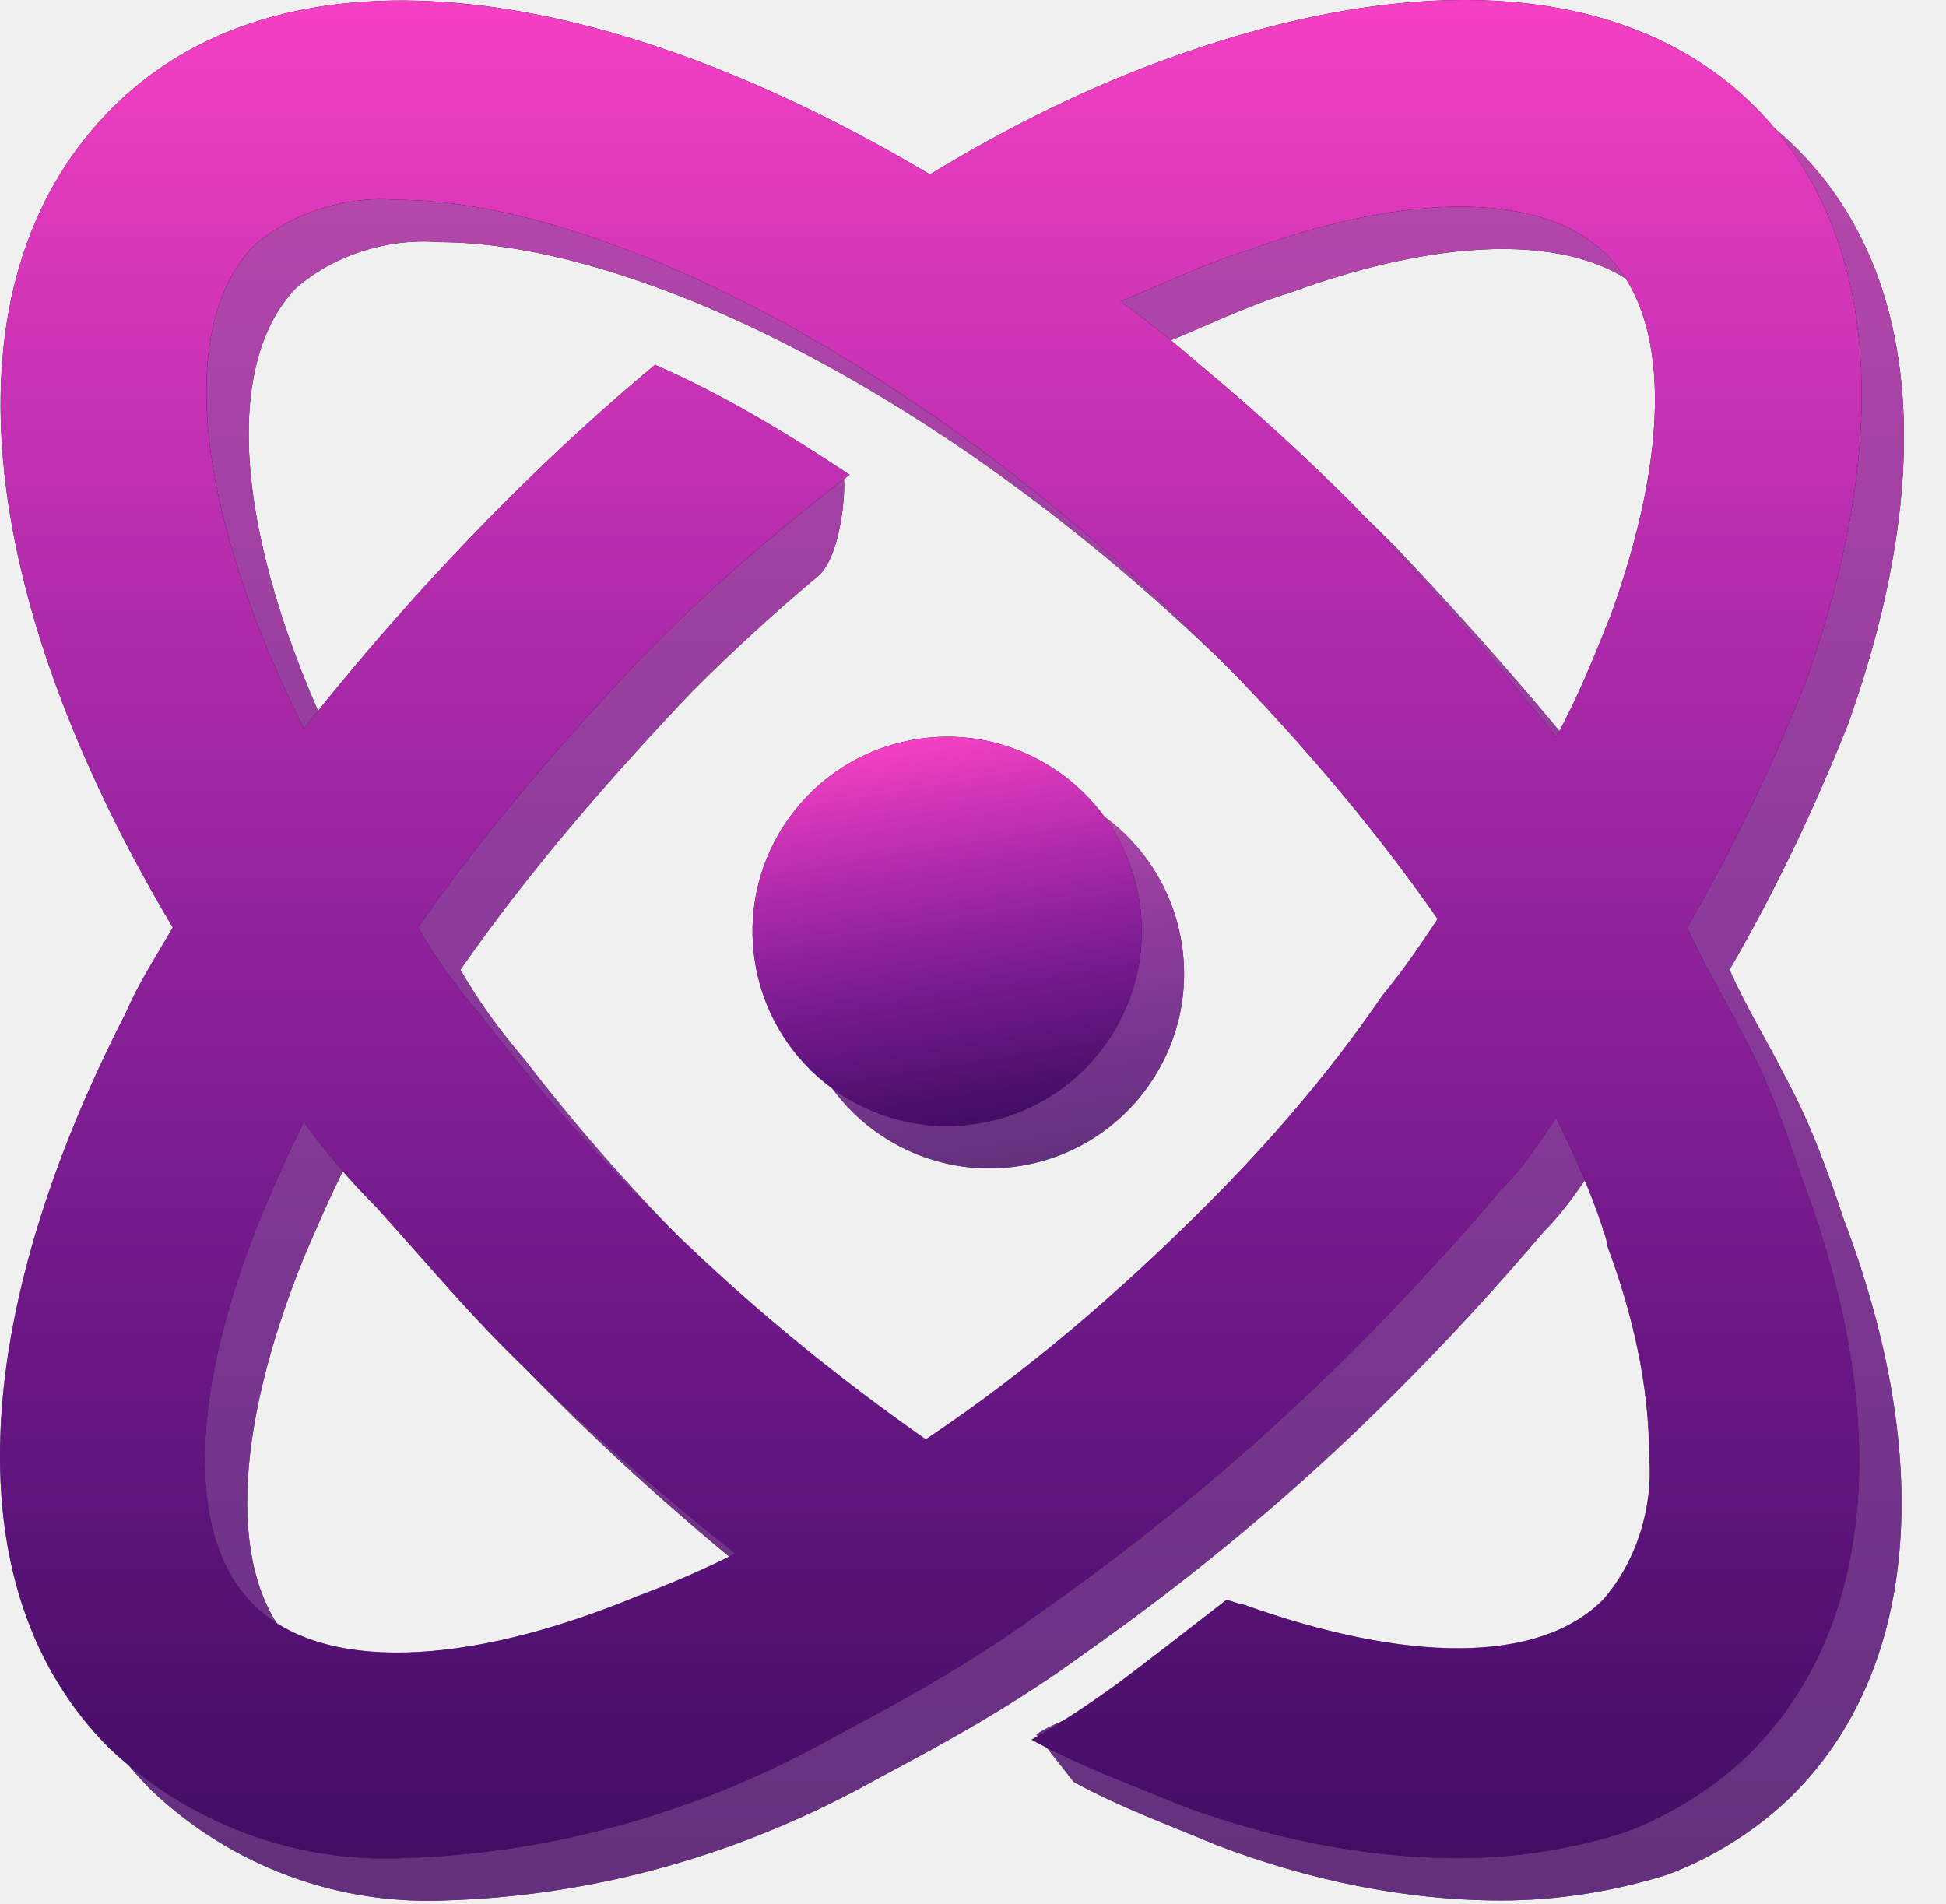
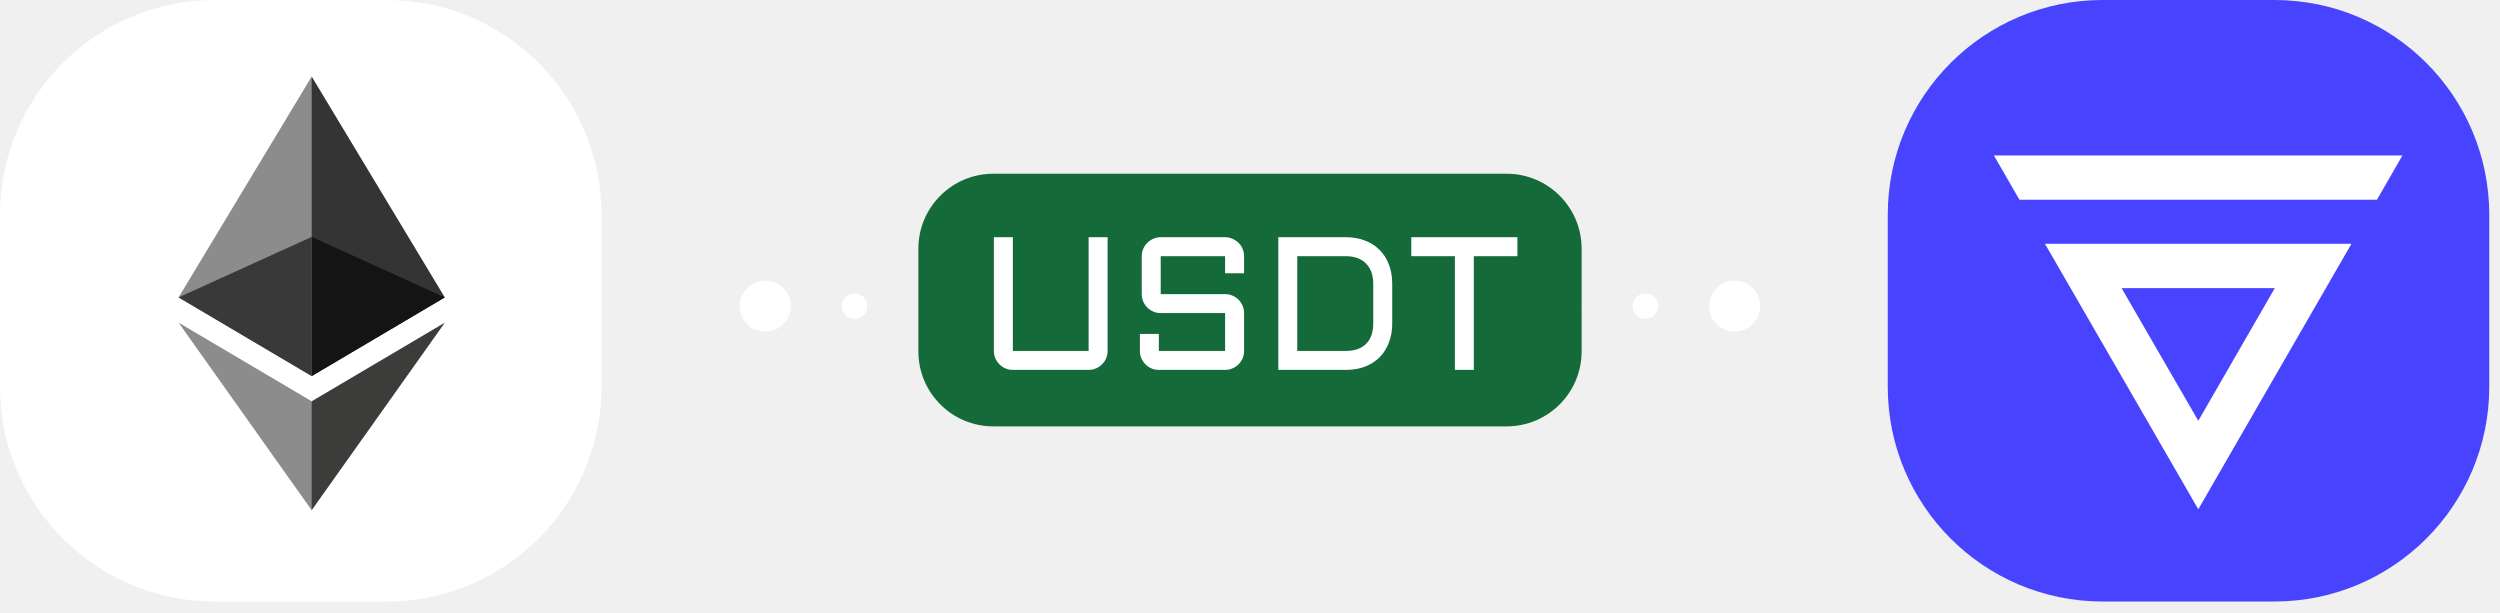
- <svg xmlns="http://www.w3.org/2000/svg" width="46" height="45" viewBox="0 0 46 45" fill="none">
-   <path d="M42.183 25.423C41.783 24.623 41.283 23.823 40.883 22.923C41.983 21.023 42.883 19.123 43.683 17.123C45.783 11.223 45.383 6.423 42.483 3.523C39.583 0.623 34.683 0.223 28.783 2.323C26.783 3.023 24.783 4.023 22.983 5.123C15.083 0.423 7.583 -0.477 3.583 3.623C-0.417 7.723 0.383 15.023 5.083 22.923C4.683 23.623 4.283 24.223 3.983 24.923C0.283 32.123 -0.117 38.623 3.583 42.323C5.483 44.123 7.983 45.023 10.483 44.923C14.083 44.823 17.583 43.823 20.783 42.023C22.483 41.123 24.083 40.223 25.583 39.123C28.283 37.223 30.683 35.223 32.983 32.923C34.183 31.723 35.383 30.423 36.483 29.123C36.983 28.623 37.383 28.023 37.783 27.423C38.183 28.223 38.583 29.123 38.883 30.023C38.883 30.123 38.983 30.223 38.983 30.423C39.583 32.023 39.983 33.723 39.983 35.423C40.083 36.623 39.683 37.923 38.883 38.823C37.383 40.323 34.283 40.323 30.383 38.923C30.283 38.923 30.083 38.823 29.983 38.823C29.083 39.523 25.3 40.4 24.5 41L25.383 42.123C26.483 42.723 27.583 43.123 28.783 43.623C30.883 44.423 33.183 44.923 35.483 44.923C36.783 44.923 38.083 44.723 39.383 44.323C40.483 43.923 41.583 43.223 42.383 42.423C45.283 39.523 45.783 34.623 43.583 28.823C43.183 27.623 42.783 26.523 42.183 25.423ZM30.483 6.923C34.283 5.523 37.483 5.523 38.983 7.023C40.483 8.523 40.483 11.623 39.083 15.523C38.683 16.523 38.283 17.523 37.783 18.423C36.283 16.523 34.683 14.723 32.983 12.923C31.883 11.823 30.683 10.723 29.483 9.723C28.783 9.123 28.183 8.623 27.483 8.123C28.483 7.723 29.483 7.223 30.483 6.923ZM6.983 38.923C5.383 37.323 5.483 33.923 7.183 29.723C7.483 29.023 7.783 28.323 8.183 27.523C8.683 28.223 9.283 28.923 9.883 29.523C10.883 30.623 11.883 31.823 12.983 32.923C14.683 34.623 16.483 36.223 18.383 37.723C17.583 38.123 16.883 38.423 16.083 38.723C11.983 40.423 8.583 40.523 6.983 38.923ZM29.483 29.523C27.483 31.523 25.283 33.423 22.883 35.023C18.883 32.223 15.383 28.923 12.383 25.023C11.783 24.323 11.283 23.623 10.883 22.923C12.483 20.623 14.383 18.423 16.383 16.323C17.349 15.357 18.314 14.475 19.333 13.622C19.897 13.149 20 11.5 19.94 11.279C18.44 10.279 18.083 10.323 16.483 9.623C15.283 10.623 14.083 11.723 12.983 12.823C11.283 14.523 9.683 16.323 8.183 18.223C5.583 13.023 5.183 8.723 6.983 6.823C7.883 6.023 9.183 5.623 10.383 5.723C14.983 5.723 22.583 9.323 29.483 16.223C31.483 18.223 33.383 20.423 34.983 22.723C34.583 23.323 34.183 23.923 33.683 24.523C32.383 26.423 30.983 28.023 29.483 29.523Z" fill="black" />
-   <path d="M42.183 25.423C41.783 24.623 41.283 23.823 40.883 22.923C41.983 21.023 42.883 19.123 43.683 17.123C45.783 11.223 45.383 6.423 42.483 3.523C39.583 0.623 34.683 0.223 28.783 2.323C26.783 3.023 24.783 4.023 22.983 5.123C15.083 0.423 7.583 -0.477 3.583 3.623C-0.417 7.723 0.383 15.023 5.083 22.923C4.683 23.623 4.283 24.223 3.983 24.923C0.283 32.123 -0.117 38.623 3.583 42.323C5.483 44.123 7.983 45.023 10.483 44.923C14.083 44.823 17.583 43.823 20.783 42.023C22.483 41.123 24.083 40.223 25.583 39.123C28.283 37.223 30.683 35.223 32.983 32.923C34.183 31.723 35.383 30.423 36.483 29.123C36.983 28.623 37.383 28.023 37.783 27.423C38.183 28.223 38.583 29.123 38.883 30.023C38.883 30.123 38.983 30.223 38.983 30.423C39.583 32.023 39.983 33.723 39.983 35.423C40.083 36.623 39.683 37.923 38.883 38.823C37.383 40.323 34.283 40.323 30.383 38.923C30.283 38.923 30.083 38.823 29.983 38.823C29.083 39.523 25.3 40.4 24.5 41L25.383 42.123C26.483 42.723 27.583 43.123 28.783 43.623C30.883 44.423 33.183 44.923 35.483 44.923C36.783 44.923 38.083 44.723 39.383 44.323C40.483 43.923 41.583 43.223 42.383 42.423C45.283 39.523 45.783 34.623 43.583 28.823C43.183 27.623 42.783 26.523 42.183 25.423ZM30.483 6.923C34.283 5.523 37.483 5.523 38.983 7.023C40.483 8.523 40.483 11.623 39.083 15.523C38.683 16.523 38.283 17.523 37.783 18.423C36.283 16.523 34.683 14.723 32.983 12.923C31.883 11.823 30.683 10.723 29.483 9.723C28.783 9.123 28.183 8.623 27.483 8.123C28.483 7.723 29.483 7.223 30.483 6.923ZM6.983 38.923C5.383 37.323 5.483 33.923 7.183 29.723C7.483 29.023 7.783 28.323 8.183 27.523C8.683 28.223 9.283 28.923 9.883 29.523C10.883 30.623 11.883 31.823 12.983 32.923C14.683 34.623 16.483 36.223 18.383 37.723C17.583 38.123 16.883 38.423 16.083 38.723C11.983 40.423 8.583 40.523 6.983 38.923ZM29.483 29.523C27.483 31.523 25.283 33.423 22.883 35.023C18.883 32.223 15.383 28.923 12.383 25.023C11.783 24.323 11.283 23.623 10.883 22.923C12.483 20.623 14.383 18.423 16.383 16.323C17.349 15.357 18.314 14.475 19.333 13.622C19.897 13.149 20 11.5 19.94 11.279C18.44 10.279 18.083 10.323 16.483 9.623C15.283 10.623 14.083 11.723 12.983 12.823C11.283 14.523 9.683 16.323 8.183 18.223C5.583 13.023 5.183 8.723 6.983 6.823C7.883 6.023 9.183 5.623 10.383 5.723C14.983 5.723 22.583 9.323 29.483 16.223C31.483 18.223 33.383 20.423 34.983 22.723C34.583 23.323 34.183 23.923 33.683 24.523C32.383 26.423 30.983 28.023 29.483 29.523Z" fill="url(#paint0_linear_200_2)" />
-   <path d="M42.183 25.423C41.783 24.623 41.283 23.823 40.883 22.923C41.983 21.023 42.883 19.123 43.683 17.123C45.783 11.223 45.383 6.423 42.483 3.523C39.583 0.623 34.683 0.223 28.783 2.323C26.783 3.023 24.783 4.023 22.983 5.123C15.083 0.423 7.583 -0.477 3.583 3.623C-0.417 7.723 0.383 15.023 5.083 22.923C4.683 23.623 4.283 24.223 3.983 24.923C0.283 32.123 -0.117 38.623 3.583 42.323C5.483 44.123 7.983 45.023 10.483 44.923C14.083 44.823 17.583 43.823 20.783 42.023C22.483 41.123 24.083 40.223 25.583 39.123C28.283 37.223 30.683 35.223 32.983 32.923C34.183 31.723 35.383 30.423 36.483 29.123C36.983 28.623 37.383 28.023 37.783 27.423C38.183 28.223 38.583 29.123 38.883 30.023C38.883 30.123 38.983 30.223 38.983 30.423C39.583 32.023 39.983 33.723 39.983 35.423C40.083 36.623 39.683 37.923 38.883 38.823C37.383 40.323 34.283 40.323 30.383 38.923C30.283 38.923 30.083 38.823 29.983 38.823C29.083 39.523 25.3 40.4 24.5 41L25.383 42.123C26.483 42.723 27.583 43.123 28.783 43.623C30.883 44.423 33.183 44.923 35.483 44.923C36.783 44.923 38.083 44.723 39.383 44.323C40.483 43.923 41.583 43.223 42.383 42.423C45.283 39.523 45.783 34.623 43.583 28.823C43.183 27.623 42.783 26.523 42.183 25.423ZM30.483 6.923C34.283 5.523 37.483 5.523 38.983 7.023C40.483 8.523 40.483 11.623 39.083 15.523C38.683 16.523 38.283 17.523 37.783 18.423C36.283 16.523 34.683 14.723 32.983 12.923C31.883 11.823 30.683 10.723 29.483 9.723C28.783 9.123 28.183 8.623 27.483 8.123C28.483 7.723 29.483 7.223 30.483 6.923ZM6.983 38.923C5.383 37.323 5.483 33.923 7.183 29.723C7.483 29.023 7.783 28.323 8.183 27.523C8.683 28.223 9.283 28.923 9.883 29.523C10.883 30.623 11.883 31.823 12.983 32.923C14.683 34.623 16.483 36.223 18.383 37.723C17.583 38.123 16.883 38.423 16.083 38.723C11.983 40.423 8.583 40.523 6.983 38.923ZM29.483 29.523C27.483 31.523 25.283 33.423 22.883 35.023C18.883 32.223 15.383 28.923 12.383 25.023C11.783 24.323 11.283 23.623 10.883 22.923C12.483 20.623 14.383 18.423 16.383 16.323C17.349 15.357 18.314 14.475 19.333 13.622C19.897 13.149 20 11.5 19.94 11.279C18.44 10.279 18.083 10.323 16.483 9.623C15.283 10.623 14.083 11.723 12.983 12.823C11.283 14.523 9.683 16.323 8.183 18.223C5.583 13.023 5.183 8.723 6.983 6.823C7.883 6.023 9.183 5.623 10.383 5.723C14.983 5.723 22.583 9.323 29.483 16.223C31.483 18.223 33.383 20.423 34.983 22.723C34.583 23.323 34.183 23.923 33.683 24.523C32.383 26.423 30.983 28.023 29.483 29.523Z" fill="#855596" fill-opacity="0.5" />
-   <path d="M24.126 27.557C26.633 27.15 28.336 24.787 27.929 22.279C27.522 19.772 25.16 18.069 22.652 18.476C20.144 18.883 18.441 21.246 18.848 23.753C19.255 26.261 21.618 27.964 24.126 27.557Z" fill="black" />
-   <path d="M24.126 27.557C26.633 27.15 28.336 24.787 27.929 22.279C27.522 19.772 25.16 18.069 22.652 18.476C20.144 18.883 18.441 21.246 18.848 23.753C19.255 26.261 21.618 27.964 24.126 27.557Z" fill="url(#paint1_linear_200_2)" />
-   <path d="M24.126 27.557C26.633 27.15 28.336 24.787 27.929 22.279C27.522 19.772 25.16 18.069 22.652 18.476C20.144 18.883 18.441 21.246 18.848 23.753C19.255 26.261 21.618 27.964 24.126 27.557Z" fill="#855596" fill-opacity="0.5" />
-   <path d="M41.183 24.423C40.783 23.623 40.283 22.823 39.883 21.923C40.983 20.023 41.883 18.123 42.683 16.123C44.783 10.223 44.383 5.423 41.483 2.523C38.583 -0.377 33.683 -0.777 27.783 1.323C25.783 2.023 23.783 3.023 21.983 4.123C14.083 -0.577 6.583 -1.477 2.583 2.623C-1.417 6.723 -0.617 14.023 4.083 21.923C3.683 22.623 3.283 23.223 2.983 23.923C-0.717 31.123 -1.117 37.623 2.583 41.323C4.483 43.123 6.983 44.023 9.483 43.923C13.083 43.823 16.583 42.823 19.783 41.023C21.483 40.123 23.083 39.223 24.583 38.123C27.283 36.223 29.683 34.223 31.983 31.923C33.183 30.723 34.383 29.423 35.483 28.123C35.983 27.623 36.383 27.023 36.783 26.423C37.183 27.223 37.583 28.123 37.883 29.023C37.883 29.123 37.983 29.223 37.983 29.423C38.583 31.023 38.983 32.723 38.983 34.423C39.083 35.623 38.683 36.923 37.883 37.823C36.383 39.323 33.283 39.323 29.383 37.923C29.283 37.923 29.083 37.823 28.983 37.823C28.083 38.523 27.183 39.223 26.383 39.823C25.683 40.323 25.083 40.723 24.383 41.123C25.483 41.723 26.583 42.123 27.783 42.623C29.883 43.423 32.183 43.923 34.483 43.923C35.783 43.923 37.083 43.723 38.383 43.323C39.483 42.923 40.583 42.223 41.383 41.423C44.283 38.523 44.783 33.623 42.583 27.823C42.183 26.623 41.783 25.523 41.183 24.423ZM29.483 5.923C33.283 4.523 36.483 4.523 37.983 6.023C39.483 7.523 39.483 10.623 38.083 14.523C37.683 15.523 37.283 16.523 36.783 17.423C35.283 15.523 33.683 13.723 31.983 11.923C30.883 10.823 29.683 9.723 28.483 8.723C27.783 8.123 27.183 7.623 26.483 7.123C27.483 6.723 28.483 6.223 29.483 5.923ZM5.983 37.923C4.383 36.323 4.483 32.923 6.183 28.723C6.483 28.023 6.783 27.323 7.183 26.523C7.683 27.223 8.283 27.923 8.883 28.523C9.883 29.623 10.883 30.823 11.983 31.923C13.683 33.623 15.483 35.223 17.383 36.723C16.583 37.123 15.883 37.423 15.083 37.723C10.983 39.423 7.583 39.523 5.983 37.923ZM28.483 28.523C26.483 30.523 24.283 32.423 21.883 34.023C17.883 31.223 14.383 27.923 11.383 24.023C10.783 23.323 10.283 22.623 9.883 21.923C11.483 19.623 13.383 17.423 15.383 15.323C16.883 13.823 18.383 12.523 20.083 11.223C18.583 10.223 17.083 9.323 15.483 8.623C14.283 9.623 13.083 10.723 11.983 11.823C10.283 13.523 8.683 15.323 7.183 17.223C4.583 12.023 4.183 7.723 5.983 5.823C6.883 5.023 8.183 4.623 9.383 4.723C13.983 4.723 21.583 8.323 28.483 15.223C30.483 17.223 32.383 19.423 33.983 21.723C33.583 22.323 33.183 22.923 32.683 23.523C31.383 25.423 29.983 27.023 28.483 28.523Z" fill="black" />
-   <path d="M41.183 24.423C40.783 23.623 40.283 22.823 39.883 21.923C40.983 20.023 41.883 18.123 42.683 16.123C44.783 10.223 44.383 5.423 41.483 2.523C38.583 -0.377 33.683 -0.777 27.783 1.323C25.783 2.023 23.783 3.023 21.983 4.123C14.083 -0.577 6.583 -1.477 2.583 2.623C-1.417 6.723 -0.617 14.023 4.083 21.923C3.683 22.623 3.283 23.223 2.983 23.923C-0.717 31.123 -1.117 37.623 2.583 41.323C4.483 43.123 6.983 44.023 9.483 43.923C13.083 43.823 16.583 42.823 19.783 41.023C21.483 40.123 23.083 39.223 24.583 38.123C27.283 36.223 29.683 34.223 31.983 31.923C33.183 30.723 34.383 29.423 35.483 28.123C35.983 27.623 36.383 27.023 36.783 26.423C37.183 27.223 37.583 28.123 37.883 29.023C37.883 29.123 37.983 29.223 37.983 29.423C38.583 31.023 38.983 32.723 38.983 34.423C39.083 35.623 38.683 36.923 37.883 37.823C36.383 39.323 33.283 39.323 29.383 37.923C29.283 37.923 29.083 37.823 28.983 37.823C28.083 38.523 27.183 39.223 26.383 39.823C25.683 40.323 25.083 40.723 24.383 41.123C25.483 41.723 26.583 42.123 27.783 42.623C29.883 43.423 32.183 43.923 34.483 43.923C35.783 43.923 37.083 43.723 38.383 43.323C39.483 42.923 40.583 42.223 41.383 41.423C44.283 38.523 44.783 33.623 42.583 27.823C42.183 26.623 41.783 25.523 41.183 24.423ZM29.483 5.923C33.283 4.523 36.483 4.523 37.983 6.023C39.483 7.523 39.483 10.623 38.083 14.523C37.683 15.523 37.283 16.523 36.783 17.423C35.283 15.523 33.683 13.723 31.983 11.923C30.883 10.823 29.683 9.723 28.483 8.723C27.783 8.123 27.183 7.623 26.483 7.123C27.483 6.723 28.483 6.223 29.483 5.923ZM5.983 37.923C4.383 36.323 4.483 32.923 6.183 28.723C6.483 28.023 6.783 27.323 7.183 26.523C7.683 27.223 8.283 27.923 8.883 28.523C9.883 29.623 10.883 30.823 11.983 31.923C13.683 33.623 15.483 35.223 17.383 36.723C16.583 37.123 15.883 37.423 15.083 37.723C10.983 39.423 7.583 39.523 5.983 37.923ZM28.483 28.523C26.483 30.523 24.283 32.423 21.883 34.023C17.883 31.223 14.383 27.923 11.383 24.023C10.783 23.323 10.283 22.623 9.883 21.923C11.483 19.623 13.383 17.423 15.383 15.323C16.883 13.823 18.383 12.523 20.083 11.223C18.583 10.223 17.083 9.323 15.483 8.623C14.283 9.623 13.083 10.723 11.983 11.823C10.283 13.523 8.683 15.323 7.183 17.223C4.583 12.023 4.183 7.723 5.983 5.823C6.883 5.023 8.183 4.623 9.383 4.723C13.983 4.723 21.583 8.323 28.483 15.223C30.483 17.223 32.383 19.423 33.983 21.723C33.583 22.323 33.183 22.923 32.683 23.523C31.383 25.423 29.983 27.023 28.483 28.523Z" fill="url(#paint2_linear_200_2)" />
-   <path d="M23.126 26.557C25.633 26.15 27.336 23.787 26.929 21.279C26.522 18.772 24.16 17.069 21.652 17.476C19.144 17.883 17.441 20.246 17.848 22.753C18.255 25.261 20.618 26.964 23.126 26.557Z" fill="black" />
-   <path d="M23.126 26.557C25.633 26.15 27.336 23.787 26.929 21.279C26.522 18.772 24.16 17.069 21.652 17.476C19.144 17.883 17.441 20.246 17.848 22.753C18.255 25.261 20.618 26.964 23.126 26.557Z" fill="url(#paint3_linear_200_2)" />
-   <defs>
-     <linearGradient id="paint0_linear_200_2" x1="23.003" y1="1" x2="23.003" y2="44.931" gradientUnits="userSpaceOnUse">
-       <stop stop-color="#F540C3" />
-       <stop offset="1" stop-color="#AB21FF" stop-opacity="0.39" />
-     </linearGradient>
-     <linearGradient id="paint1_linear_200_2" x1="22.652" y1="18.476" x2="24.126" y2="27.557" gradientUnits="userSpaceOnUse">
-       <stop stop-color="#F540C3" />
-       <stop offset="1" stop-color="#AB21FF" stop-opacity="0.39" />
-     </linearGradient>
-     <linearGradient id="paint2_linear_200_2" x1="22.003" y1="0" x2="22.003" y2="43.931" gradientUnits="userSpaceOnUse">
-       <stop stop-color="#F540C3" />
-       <stop offset="1" stop-color="#AB21FF" stop-opacity="0.39" />
-     </linearGradient>
-     <linearGradient id="paint3_linear_200_2" x1="21.652" y1="17.476" x2="23.126" y2="26.557" gradientUnits="userSpaceOnUse">
-       <stop stop-color="#F540C3" />
-       <stop offset="1" stop-color="#AB21FF" stop-opacity="0.39" />
-     </linearGradient>
-   </defs>
+ <svg xmlns="http://www.w3.org/2000/svg" width="98" height="24" viewBox="0 0 98 24" fill="none">
+   <path fill-rule="evenodd" clip-rule="evenodd" d="M49 9C49.276 9 49.5 8.776 49.5 8.5C49.5 8.224 49.276 8 49 8C48.724 8 48.5 8.224 48.5 8.5C48.5 8.776 48.724 9 49 9ZM49 13C49.552 13 50 12.552 50 12C50 11.448 49.552 11 49 11C48.448 11 48 11.448 48 12C48 12.552 48.448 13 49 13ZM52.5 12.5C52.776 12.5 53 12.276 53 12C53 11.724 52.776 11.5 52.5 11.5C52.224 11.5 52 11.724 52 12C52 12.276 52.224 12.5 52.5 12.5ZM46 12C46 12.276 45.776 12.5 45.5 12.5C45.224 12.5 45 12.276 45 12C45 11.724 45.224 11.5 45.5 11.5C45.776 11.5 46 11.724 46 12ZM43 12C43 12.276 42.776 12.5 42.5 12.5C42.224 12.5 42 12.276 42 12C42 11.724 42.224 11.5 42.5 11.5C42.776 11.5 43 11.724 43 12ZM39.5 12.5C39.776 12.5 40 12.276 40 12C40 11.724 39.776 11.5 39.5 11.5C39.224 11.5 39 11.724 39 12C39 12.276 39.224 12.5 39.5 12.5ZM37 12C37 12.276 36.776 12.5 36.5 12.5C36.224 12.5 36 12.276 36 12C36 11.724 36.224 11.5 36.5 11.5C36.776 11.5 37 11.724 37 12ZM33.5 12.5C33.776 12.5 34 12.276 34 12C34 11.724 33.776 11.5 33.5 11.5C33.224 11.5 33 11.724 33 12C33 12.276 33.224 12.5 33.5 12.5ZM31 12C31 12.552 30.552 13 30 13C29.448 13 29 12.552 29 12C29 11.448 29.448 11 30 11C30.552 11 31 11.448 31 12ZM55.5 12.5C55.776 12.5 56 12.276 56 12C56 11.724 55.776 11.5 55.5 11.5C55.224 11.5 55 11.724 55 12C55 12.276 55.224 12.5 55.5 12.5ZM59 12C59 12.276 58.776 12.5 58.5 12.5C58.224 12.5 58 12.276 58 12C58 11.724 58.224 11.5 58.5 11.5C58.776 11.5 59 11.724 59 12ZM61.5 12.5C61.776 12.5 62 12.276 62 12C62 11.724 61.776 11.5 61.5 11.5C61.224 11.5 61 11.724 61 12C61 12.276 61.224 12.5 61.5 12.5ZM65 12C65 12.276 64.776 12.5 64.5 12.5C64.224 12.5 64 12.276 64 12C64 11.724 64.224 11.5 64.5 11.5C64.776 11.5 65 11.724 65 12ZM68 13C68.552 13 69 12.552 69 12C69 11.448 68.552 11 68 11C67.448 11 67 11.448 67 12C67 12.552 67.448 13 68 13Z" fill="white" />
+   <path d="M36 9.75C36 8.126 37.316 6.81 38.941 6.81H59.059C60.684 6.81 62 8.126 62 9.75V13.774C62 15.398 60.684 16.714 59.059 16.714H38.941C37.316 16.714 36 15.398 36 13.774V9.75Z" fill="#156A39" />
+   <path d="M38.96 9.299H39.703V13.756H42.674V9.299H43.418V13.756C43.418 13.858 43.398 13.955 43.36 14.047C43.321 14.136 43.268 14.215 43.2 14.282C43.132 14.35 43.053 14.403 42.961 14.442C42.871 14.481 42.776 14.5 42.674 14.5H39.703C39.602 14.5 39.505 14.481 39.413 14.442C39.324 14.403 39.245 14.35 39.178 14.282C39.11 14.215 39.056 14.136 39.018 14.047C38.979 13.955 38.96 13.858 38.96 13.756V9.299ZM45.5 12.273C45.398 12.273 45.301 12.254 45.209 12.215C45.12 12.174 45.041 12.12 44.974 12.055C44.906 11.988 44.853 11.909 44.814 11.819C44.776 11.728 44.756 11.631 44.756 11.529V10.042C44.756 9.941 44.776 9.845 44.814 9.756C44.853 9.664 44.906 9.585 44.974 9.52C45.041 9.452 45.12 9.399 45.209 9.36C45.301 9.319 45.398 9.299 45.5 9.299H48.024C48.126 9.299 48.221 9.319 48.311 9.36C48.403 9.399 48.483 9.452 48.55 9.52C48.618 9.585 48.671 9.664 48.71 9.756C48.748 9.845 48.768 9.941 48.768 10.042V10.713H48.024V10.042H45.5V11.529H48.024C48.126 11.529 48.221 11.549 48.311 11.587C48.403 11.626 48.483 11.679 48.55 11.747C48.618 11.815 48.671 11.894 48.71 11.986C48.748 12.076 48.768 12.171 48.768 12.273V13.756C48.768 13.858 48.748 13.955 48.71 14.047C48.671 14.136 48.618 14.215 48.55 14.282C48.483 14.35 48.403 14.403 48.311 14.442C48.221 14.481 48.126 14.5 48.024 14.5H45.427C45.326 14.5 45.229 14.481 45.137 14.442C45.047 14.403 44.969 14.35 44.901 14.282C44.834 14.215 44.78 14.136 44.742 14.047C44.703 13.955 44.684 13.858 44.684 13.756V13.089H45.427V13.756H48.024V12.273H45.5ZM52.754 13.756C53.1 13.756 53.366 13.663 53.552 13.477C53.738 13.291 53.831 13.025 53.831 12.679V11.119C53.831 10.95 53.807 10.799 53.759 10.666C53.711 10.533 53.639 10.421 53.545 10.329C53.453 10.234 53.341 10.163 53.208 10.115C53.075 10.066 52.923 10.042 52.754 10.042H50.853V13.756H52.754ZM50.11 14.5V9.299H52.754C53.032 9.299 53.283 9.342 53.505 9.429C53.73 9.514 53.921 9.636 54.078 9.795C54.238 9.953 54.36 10.144 54.444 10.369C54.532 10.594 54.575 10.844 54.575 11.119V12.679C54.575 12.955 54.532 13.205 54.444 13.43C54.36 13.655 54.238 13.847 54.078 14.007C53.921 14.164 53.73 14.286 53.505 14.373C53.283 14.458 53.032 14.5 52.754 14.5H50.11ZM55.322 9.299H59.483V10.042H57.774V14.5H57.031V10.042H55.322V9.299Z" fill="white" />
+   <rect x="74" width="23.579" height="23.579" rx="8.421" fill="#4743FF" />
+   <path d="M89.172 11.294L86.173 16.495L83.166 11.294H89.172ZM92.175 9.557H80.163L86.173 19.963L92.175 9.56V9.557ZM78.161 6.093L79.162 7.83H93.176L94.177 6.093H78.161Z" fill="white" />
+   <rect width="23.579" height="23.579" rx="8.421" fill="white" />
+   <path d="M12.218 3L12.104 3.387V14.628L12.218 14.742L17.436 11.658L12.218 3Z" fill="#343434" />
+   <path d="M12.218 3L7 11.658L12.218 14.742V9.286V3Z" fill="#8C8C8C" />
+   <path d="M12.218 15.73L12.153 15.808V19.812L12.218 20L17.439 12.647L12.218 15.73Z" fill="#3C3C3B" />
+   <path d="M12.218 20V15.73L7 12.647L12.218 20Z" fill="#8C8C8C" />
+   <path d="M12.218 14.742L17.436 11.658L12.218 9.286V14.742Z" fill="#141414" />
+   <path d="M7 11.658L12.218 14.742V9.286L7 11.658Z" fill="#393939" />
</svg>
